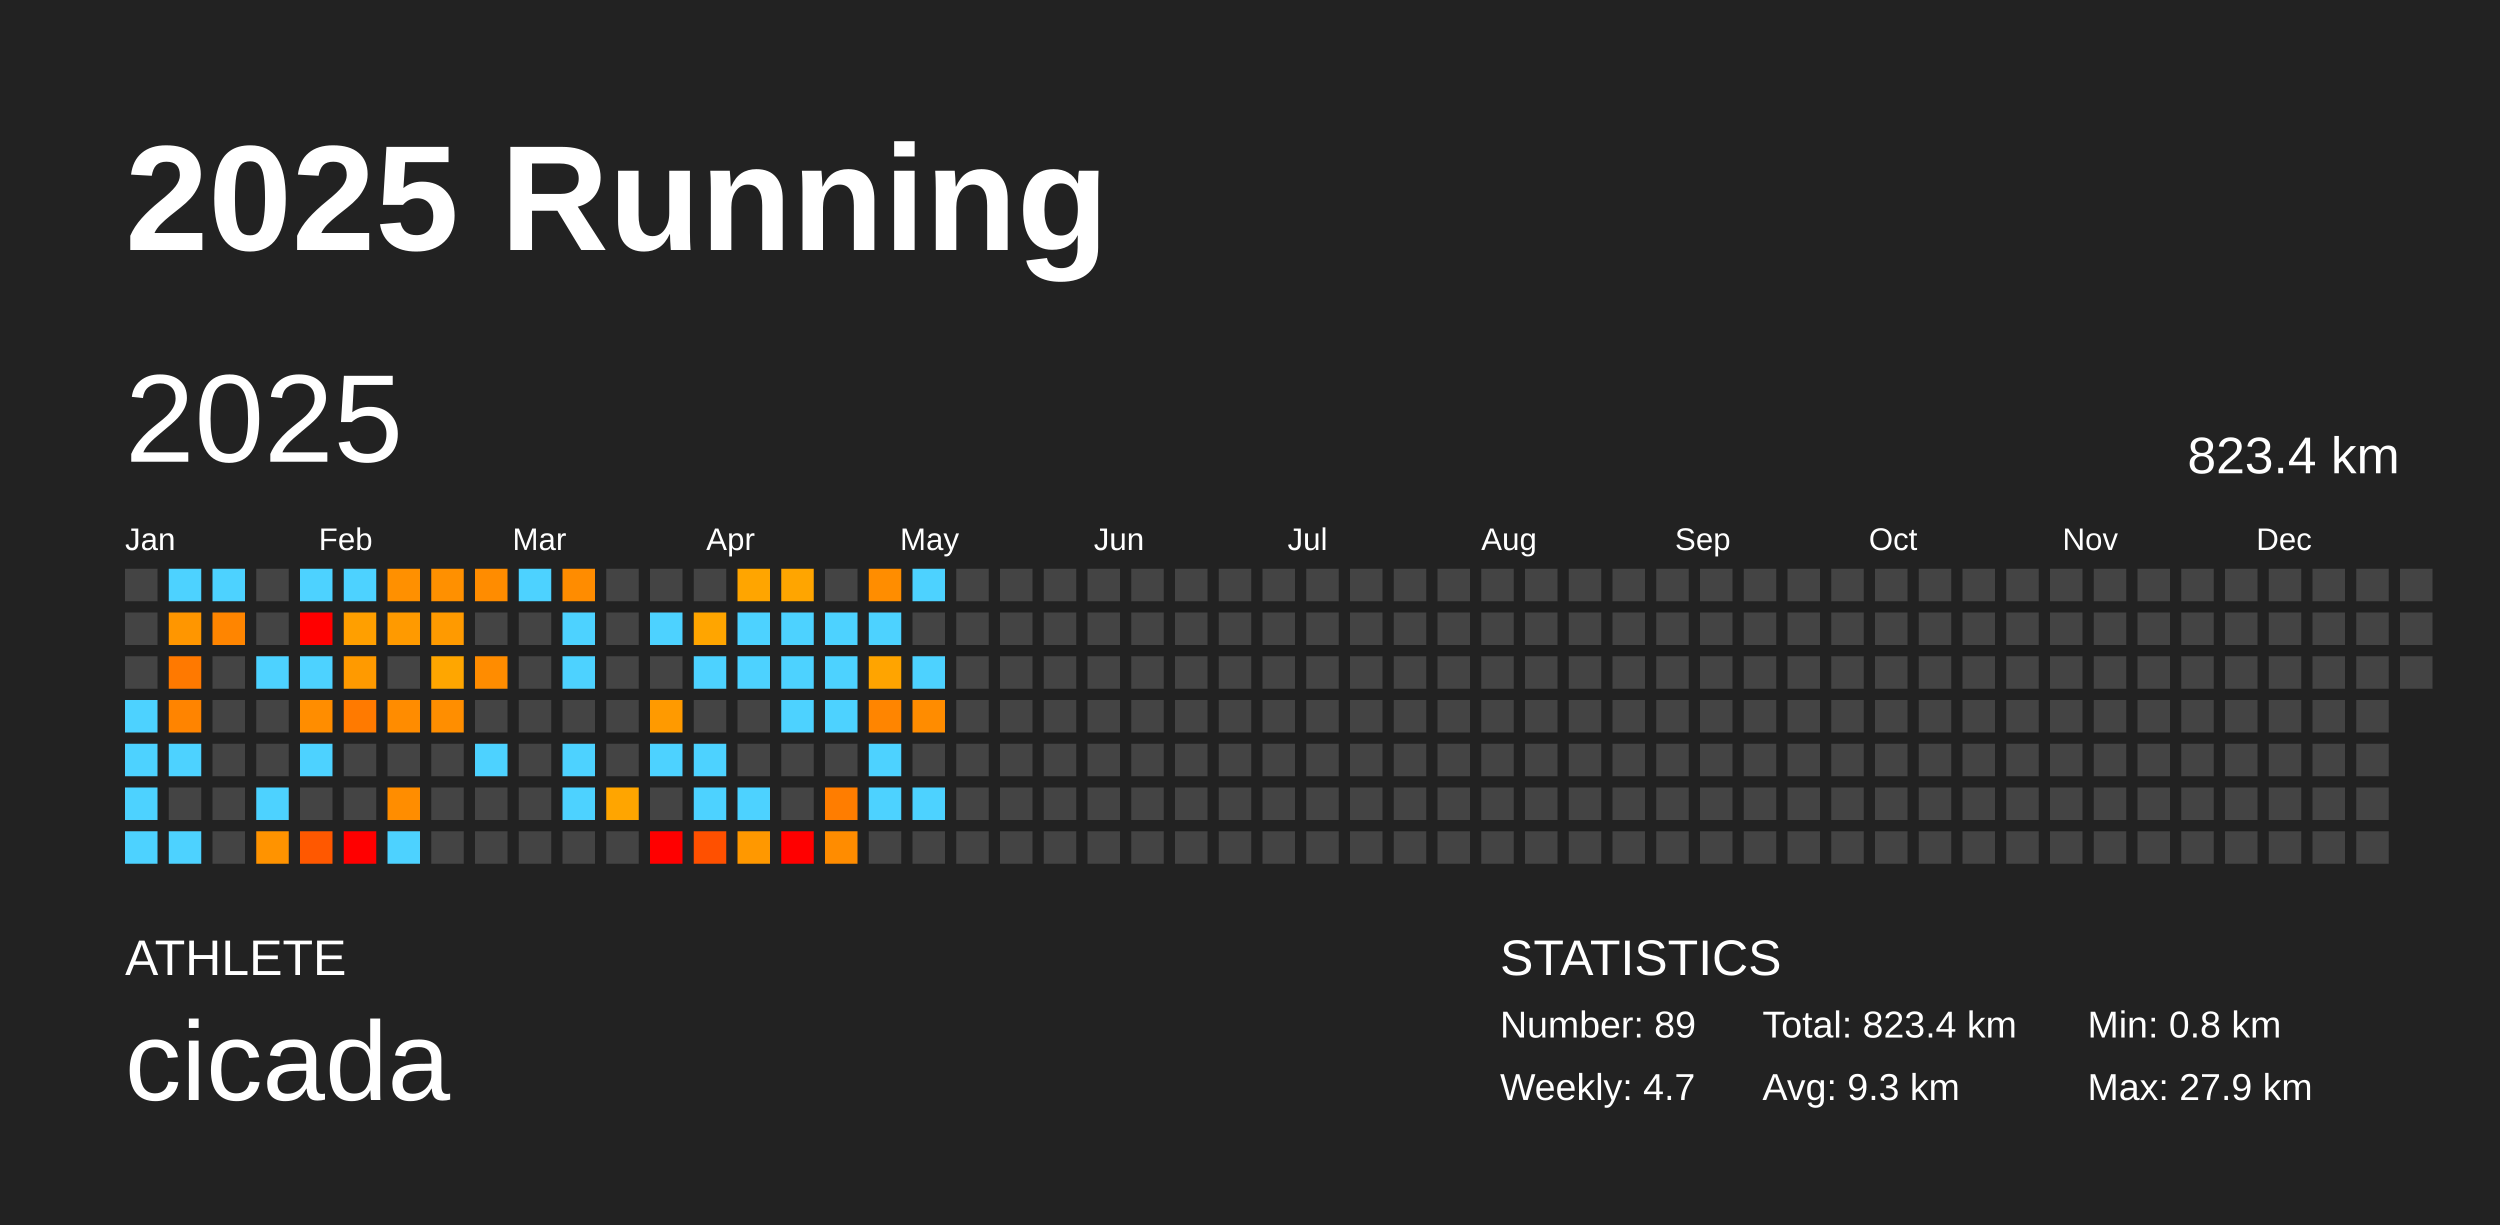
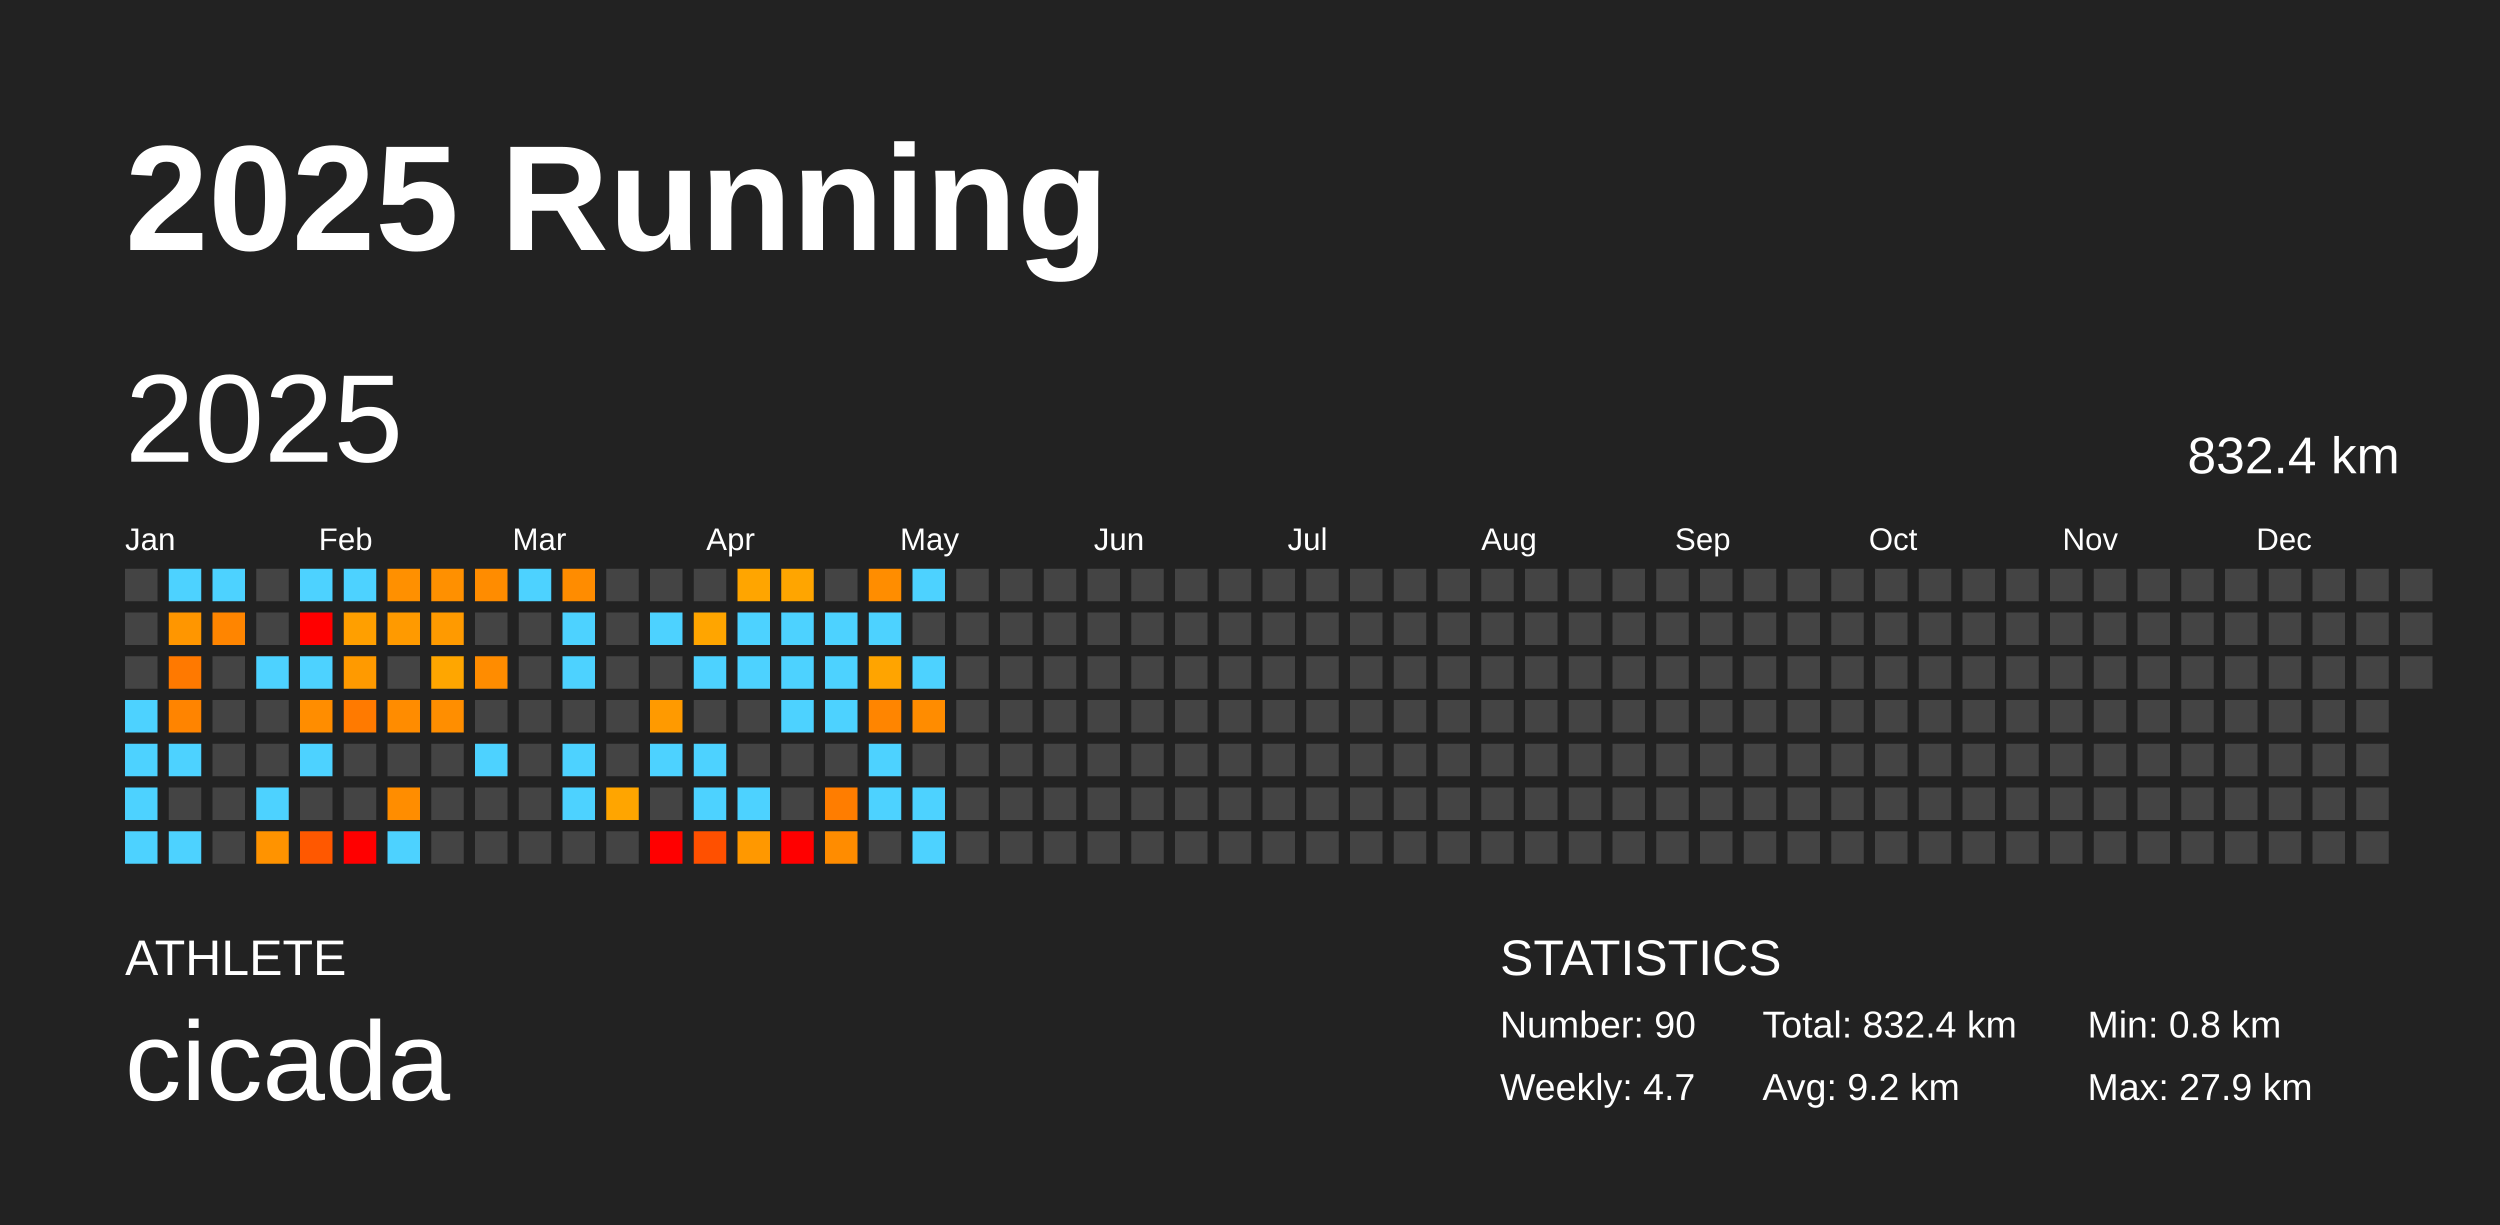
<svg xmlns="http://www.w3.org/2000/svg" baseProfile="full" height="98mm" version="1.1" viewBox="0,0,200,98" width="200mm">
  <defs />
  <rect fill="#222222" height="98" width="200" x="0" y="0" />
  <text fill="#FFFFFF" style="font-size:12px; font-family:Arial; font-weight:bold;" x="10" y="20">2025 Running</text>
  <text fill="#FFFFFF" style="font-size:4px; font-family:Arial" x="10" y="78">ATHLETE</text>
  <text fill="#FFFFFF" style="font-size:9px; font-family:Arial" x="10" y="88">cicada</text>
  <text fill="#FFFFFF" style="font-size:4px; font-family:Arial" x="120" y="78">STATISTICS</text>
-   <text fill="#FFFFFF" style="font-size:3px; font-family:Arial" x="120" y="83">Number: 89</text>
+   <text fill="#FFFFFF" style="font-size:3px; font-family:Arial" x="120" y="83">Number: 90</text>
  <text fill="#FFFFFF" style="font-size:3px; font-family:Arial" x="120" y="88">Weekly: 4.7</text>
-   <text fill="#FFFFFF" style="font-size:3px; font-family:Arial" x="141" y="83">Total: 823.4 km</text>
-   <text fill="#FFFFFF" style="font-size:3px; font-family:Arial" x="141" y="88">Avg: 9.3 km</text>
+   <text fill="#FFFFFF" style="font-size:3px; font-family:Arial" x="141" y="83">Total: 832.4 km</text>
+   <text fill="#FFFFFF" style="font-size:3px; font-family:Arial" x="141" y="88">Avg: 9.2 km</text>
  <text fill="#FFFFFF" style="font-size:3px; font-family:Arial" x="167" y="83">Min: 0.8 km</text>
  <text fill="#FFFFFF" style="font-size:3px; font-family:Arial" x="167" y="88">Max: 27.9 km</text>
  <text dominant-baseline="hanging" fill="#FFFFFF" style="font-size:10.0px; font-family:Arial;" x="10" y="30">2025</text>
-   <text dominant-baseline="hanging" fill="#FFFFFF" style="font-size:4.125px; font-family:Arial;" x="175" y="35">823.4 km</text>
+   <text dominant-baseline="hanging" fill="#FFFFFF" style="font-size:4.125px; font-family:Arial;" x="175" y="35">832.4 km</text>
  <text fill="#FFFFFF" style="font-size:2.5px; font-family:Arial" x="10.0" y="44">Jan</text>
  <text fill="#FFFFFF" style="font-size:2.5px; font-family:Arial" x="25.5" y="44">Feb</text>
  <text fill="#FFFFFF" style="font-size:2.5px; font-family:Arial" x="41.0" y="44">Mar</text>
  <text fill="#FFFFFF" style="font-size:2.5px; font-family:Arial" x="56.5" y="44">Apr</text>
  <text fill="#FFFFFF" style="font-size:2.5px; font-family:Arial" x="72.0" y="44">May</text>
  <text fill="#FFFFFF" style="font-size:2.5px; font-family:Arial" x="87.5" y="44">Jun</text>
  <text fill="#FFFFFF" style="font-size:2.5px; font-family:Arial" x="103.0" y="44">Jul</text>
  <text fill="#FFFFFF" style="font-size:2.5px; font-family:Arial" x="118.5" y="44">Aug</text>
  <text fill="#FFFFFF" style="font-size:2.5px; font-family:Arial" x="134.0" y="44">Sep</text>
  <text fill="#FFFFFF" style="font-size:2.5px; font-family:Arial" x="149.5" y="44">Oct</text>
  <text fill="#FFFFFF" style="font-size:2.5px; font-family:Arial" x="165.0" y="44">Nov</text>
  <text fill="#FFFFFF" style="font-size:2.5px; font-family:Arial" x="180.5" y="44">Dec</text>
  <rect fill="#444444" height="2.6" width="2.6" x="10.0" y="45.5" />
  <rect fill="#444444" height="2.6" width="2.6" x="10.0" y="49.0" />
  <rect fill="#444444" height="2.6" width="2.6" x="10.0" y="52.5" />
  <rect fill="#4dd2ff" height="2.6" width="2.6" x="10.0" y="56.0" />
  <rect fill="#4dd2ff" height="2.6" width="2.6" x="10.0" y="59.5" />
  <rect fill="#4dd2ff" height="2.6" width="2.6" x="10.0" y="63.0" />
  <rect fill="#4dd2ff" height="2.6" width="2.6" x="10.0" y="66.5" />
  <rect fill="#4dd2ff" height="2.6" width="2.6" x="13.5" y="45.5" />
  <rect fill="#ff9600" height="2.6" width="2.6" x="13.5" y="49.0" />
  <rect fill="#ff7900" height="2.6" width="2.6" x="13.5" y="52.5" />
  <rect fill="#ff8400" height="2.6" width="2.6" x="13.5" y="56.0" />
  <rect fill="#4dd2ff" height="2.6" width="2.6" x="13.5" y="59.5" />
  <rect fill="#444444" height="2.6" width="2.6" x="13.5" y="63.0" />
  <rect fill="#4dd2ff" height="2.6" width="2.6" x="13.5" y="66.5" />
  <rect fill="#4dd2ff" height="2.6" width="2.6" x="17.0" y="45.5" />
  <rect fill="#ff8500" height="2.6" width="2.6" x="17.0" y="49.0" />
  <rect fill="#444444" height="2.6" width="2.6" x="17.0" y="52.5" />
  <rect fill="#444444" height="2.6" width="2.6" x="17.0" y="56.0" />
  <rect fill="#444444" height="2.6" width="2.6" x="17.0" y="59.5" />
  <rect fill="#444444" height="2.6" width="2.6" x="17.0" y="63.0" />
  <rect fill="#444444" height="2.6" width="2.6" x="17.0" y="66.5" />
  <rect fill="#444444" height="2.6" width="2.6" x="20.5" y="45.5" />
  <rect fill="#444444" height="2.6" width="2.6" x="20.5" y="49.0" />
  <rect fill="#4dd2ff" height="2.6" width="2.6" x="20.5" y="52.5" />
  <rect fill="#444444" height="2.6" width="2.6" x="20.5" y="56.0" />
  <rect fill="#444444" height="2.6" width="2.6" x="20.5" y="59.5" />
  <rect fill="#4dd2ff" height="2.6" width="2.6" x="20.5" y="63.0" />
  <rect fill="#ff9300" height="2.6" width="2.6" x="20.5" y="66.5" />
  <rect fill="#4dd2ff" height="2.6" width="2.6" x="24.0" y="45.5" />
  <rect fill="red" height="2.6" width="2.6" x="24.0" y="49.0" />
  <rect fill="#4dd2ff" height="2.6" width="2.6" x="24.0" y="52.5" />
  <rect fill="#ff8d00" height="2.6" width="2.6" x="24.0" y="56.0" />
  <rect fill="#4dd2ff" height="2.6" width="2.6" x="24.0" y="59.5" />
  <rect fill="#444444" height="2.6" width="2.6" x="24.0" y="63.0" />
  <rect fill="#ff5800" height="2.6" width="2.6" x="24.0" y="66.5" />
  <rect fill="#4dd2ff" height="2.6" width="2.6" x="27.5" y="45.5" />
  <rect fill="#ff9f00" height="2.6" width="2.6" x="27.5" y="49.0" />
  <rect fill="#ff9a00" height="2.6" width="2.6" x="27.5" y="52.5" />
  <rect fill="#ff7a00" height="2.6" width="2.6" x="27.5" y="56.0" />
  <rect fill="#444444" height="2.6" width="2.6" x="27.5" y="59.5" />
  <rect fill="#444444" height="2.6" width="2.6" x="27.5" y="63.0" />
  <rect fill="red" height="2.6" width="2.6" x="27.5" y="66.5" />
  <rect fill="#ff9000" height="2.6" width="2.6" x="31.0" y="45.5" />
  <rect fill="#ff9a00" height="2.6" width="2.6" x="31.0" y="49.0" />
  <rect fill="#444444" height="2.6" width="2.6" x="31.0" y="52.5" />
  <rect fill="#ff8c00" height="2.6" width="2.6" x="31.0" y="56.0" />
  <rect fill="#444444" height="2.6" width="2.6" x="31.0" y="59.5" />
  <rect fill="#ff8d00" height="2.6" width="2.6" x="31.0" y="63.0" />
  <rect fill="#4dd2ff" height="2.6" width="2.6" x="31.0" y="66.5" />
  <rect fill="#ff9000" height="2.6" width="2.6" x="34.5" y="45.5" />
  <rect fill="#ff9a00" height="2.6" width="2.6" x="34.5" y="49.0" />
  <rect fill="#ffa600" height="2.6" width="2.6" x="34.5" y="52.5" />
  <rect fill="#ff8e00" height="2.6" width="2.6" x="34.5" y="56.0" />
  <rect fill="#444444" height="2.6" width="2.6" x="34.5" y="59.5" />
  <rect fill="#444444" height="2.6" width="2.6" x="34.5" y="63.0" />
  <rect fill="#444444" height="2.6" width="2.6" x="34.5" y="66.5" />
  <rect fill="#ff8c00" height="2.6" width="2.6" x="38.0" y="45.5" />
  <rect fill="#444444" height="2.6" width="2.6" x="38.0" y="49.0" />
  <rect fill="#ff8c00" height="2.6" width="2.6" x="38.0" y="52.5" />
  <rect fill="#444444" height="2.6" width="2.6" x="38.0" y="56.0" />
  <rect fill="#4dd2ff" height="2.6" width="2.6" x="38.0" y="59.5" />
  <rect fill="#444444" height="2.6" width="2.6" x="38.0" y="63.0" />
  <rect fill="#444444" height="2.6" width="2.6" x="38.0" y="66.5" />
  <rect fill="#4dd2ff" height="2.6" width="2.6" x="41.5" y="45.5" />
  <rect fill="#444444" height="2.6" width="2.6" x="41.5" y="49.0" />
  <rect fill="#444444" height="2.6" width="2.6" x="41.5" y="52.5" />
  <rect fill="#444444" height="2.6" width="2.6" x="41.5" y="56.0" />
  <rect fill="#444444" height="2.6" width="2.6" x="41.5" y="59.5" />
  <rect fill="#444444" height="2.6" width="2.6" x="41.5" y="63.0" />
  <rect fill="#444444" height="2.6" width="2.6" x="41.5" y="66.5" />
  <rect fill="#ff8c00" height="2.6" width="2.6" x="45.0" y="45.5" />
  <rect fill="#4dd2ff" height="2.6" width="2.6" x="45.0" y="49.0" />
  <rect fill="#4dd2ff" height="2.6" width="2.6" x="45.0" y="52.5" />
  <rect fill="#444444" height="2.6" width="2.6" x="45.0" y="56.0" />
  <rect fill="#4dd2ff" height="2.6" width="2.6" x="45.0" y="59.5" />
  <rect fill="#4dd2ff" height="2.6" width="2.6" x="45.0" y="63.0" />
  <rect fill="#444444" height="2.6" width="2.6" x="45.0" y="66.5" />
  <rect fill="#444444" height="2.6" width="2.6" x="48.5" y="45.5" />
  <rect fill="#444444" height="2.6" width="2.6" x="48.5" y="49.0" />
  <rect fill="#444444" height="2.6" width="2.6" x="48.5" y="52.5" />
  <rect fill="#444444" height="2.6" width="2.6" x="48.5" y="56.0" />
  <rect fill="#444444" height="2.6" width="2.6" x="48.5" y="59.5" />
  <rect fill="#ffa500" height="2.6" width="2.6" x="48.5" y="63.0" />
  <rect fill="#444444" height="2.6" width="2.6" x="48.5" y="66.5" />
  <rect fill="#444444" height="2.6" width="2.6" x="52.0" y="45.5" />
  <rect fill="#4dd2ff" height="2.6" width="2.6" x="52.0" y="49.0" />
  <rect fill="#444444" height="2.6" width="2.6" x="52.0" y="52.5" />
  <rect fill="#ff9a00" height="2.6" width="2.6" x="52.0" y="56.0" />
  <rect fill="#4dd2ff" height="2.6" width="2.6" x="52.0" y="59.5" />
  <rect fill="#444444" height="2.6" width="2.6" x="52.0" y="63.0" />
  <rect fill="red" height="2.6" width="2.6" x="52.0" y="66.5" />
  <rect fill="#444444" height="2.6" width="2.6" x="55.5" y="45.5" />
  <rect fill="#ffa500" height="2.6" width="2.6" x="55.5" y="49.0" />
  <rect fill="#4dd2ff" height="2.6" width="2.6" x="55.5" y="52.5" />
  <rect fill="#444444" height="2.6" width="2.6" x="55.5" y="56.0" />
  <rect fill="#4dd2ff" height="2.6" width="2.6" x="55.5" y="59.5" />
  <rect fill="#4dd2ff" height="2.6" width="2.6" x="55.5" y="63.0" />
  <rect fill="#ff5000" height="2.6" width="2.6" x="55.5" y="66.5" />
  <rect fill="#ffa500" height="2.6" width="2.6" x="59.0" y="45.5" />
  <rect fill="#4dd2ff" height="2.6" width="2.6" x="59.0" y="49.0" />
  <rect fill="#4dd2ff" height="2.6" width="2.6" x="59.0" y="52.5" />
  <rect fill="#444444" height="2.6" width="2.6" x="59.0" y="56.0" />
  <rect fill="#444444" height="2.6" width="2.6" x="59.0" y="59.5" />
  <rect fill="#4dd2ff" height="2.6" width="2.6" x="59.0" y="63.0" />
  <rect fill="#ff9800" height="2.6" width="2.6" x="59.0" y="66.5" />
  <rect fill="#ffa500" height="2.6" width="2.6" x="62.5" y="45.5" />
  <rect fill="#4dd2ff" height="2.6" width="2.6" x="62.5" y="49.0" />
  <rect fill="#4dd2ff" height="2.6" width="2.6" x="62.5" y="52.5" />
  <rect fill="#4dd2ff" height="2.6" width="2.6" x="62.5" y="56.0" />
  <rect fill="#444444" height="2.6" width="2.6" x="62.5" y="59.5" />
  <rect fill="#444444" height="2.6" width="2.6" x="62.5" y="63.0" />
  <rect fill="red" height="2.6" width="2.6" x="62.5" y="66.5" />
  <rect fill="#444444" height="2.6" width="2.6" x="66.0" y="45.5" />
  <rect fill="#4dd2ff" height="2.6" width="2.6" x="66.0" y="49.0" />
  <rect fill="#4dd2ff" height="2.6" width="2.6" x="66.0" y="52.5" />
  <rect fill="#4dd2ff" height="2.6" width="2.6" x="66.0" y="56.0" />
  <rect fill="#444444" height="2.6" width="2.6" x="66.0" y="59.5" />
  <rect fill="#ff7d00" height="2.6" width="2.6" x="66.0" y="63.0" />
  <rect fill="#ff8c00" height="2.6" width="2.6" x="66.0" y="66.5" />
  <rect fill="#ff8d00" height="2.6" width="2.6" x="69.5" y="45.5" />
  <rect fill="#4dd2ff" height="2.6" width="2.6" x="69.5" y="49.0" />
  <rect fill="#ffa400" height="2.6" width="2.6" x="69.5" y="52.5" />
  <rect fill="#ff8500" height="2.6" width="2.6" x="69.5" y="56.0" />
  <rect fill="#4dd2ff" height="2.6" width="2.6" x="69.5" y="59.5" />
  <rect fill="#4dd2ff" height="2.6" width="2.6" x="69.5" y="63.0" />
  <rect fill="#444444" height="2.6" width="2.6" x="69.5" y="66.5" />
  <rect fill="#4dd2ff" height="2.6" width="2.6" x="73.0" y="45.5" />
  <rect fill="#444444" height="2.6" width="2.6" x="73.0" y="49.0" />
  <rect fill="#4dd2ff" height="2.6" width="2.6" x="73.0" y="52.5" />
  <rect fill="#ff8c00" height="2.6" width="2.6" x="73.0" y="56.0" />
  <rect fill="#444444" height="2.6" width="2.6" x="73.0" y="59.5" />
  <rect fill="#4dd2ff" height="2.6" width="2.6" x="73.0" y="63.0" />
-   <rect fill="#444444" height="2.6" width="2.6" x="73.0" y="66.5" />
+   <rect fill="#4dd2ff" height="2.6" width="2.6" x="73.0" y="66.5" />
  <rect fill="#444444" height="2.6" width="2.6" x="76.5" y="45.5" />
  <rect fill="#444444" height="2.6" width="2.6" x="76.5" y="49.0" />
  <rect fill="#444444" height="2.6" width="2.6" x="76.5" y="52.5" />
  <rect fill="#444444" height="2.6" width="2.6" x="76.5" y="56.0" />
  <rect fill="#444444" height="2.6" width="2.6" x="76.5" y="59.5" />
  <rect fill="#444444" height="2.6" width="2.6" x="76.5" y="63.0" />
  <rect fill="#444444" height="2.6" width="2.6" x="76.5" y="66.5" />
  <rect fill="#444444" height="2.6" width="2.6" x="80.0" y="45.5" />
  <rect fill="#444444" height="2.6" width="2.6" x="80.0" y="49.0" />
  <rect fill="#444444" height="2.6" width="2.6" x="80.0" y="52.5" />
  <rect fill="#444444" height="2.6" width="2.6" x="80.0" y="56.0" />
  <rect fill="#444444" height="2.6" width="2.6" x="80.0" y="59.5" />
  <rect fill="#444444" height="2.6" width="2.6" x="80.0" y="63.0" />
  <rect fill="#444444" height="2.6" width="2.6" x="80.0" y="66.5" />
  <rect fill="#444444" height="2.6" width="2.6" x="83.5" y="45.5" />
  <rect fill="#444444" height="2.6" width="2.6" x="83.5" y="49.0" />
  <rect fill="#444444" height="2.6" width="2.6" x="83.5" y="52.5" />
  <rect fill="#444444" height="2.6" width="2.6" x="83.5" y="56.0" />
  <rect fill="#444444" height="2.6" width="2.6" x="83.5" y="59.5" />
  <rect fill="#444444" height="2.6" width="2.6" x="83.5" y="63.0" />
  <rect fill="#444444" height="2.6" width="2.6" x="83.5" y="66.5" />
  <rect fill="#444444" height="2.6" width="2.6" x="87.0" y="45.5" />
  <rect fill="#444444" height="2.6" width="2.6" x="87.0" y="49.0" />
  <rect fill="#444444" height="2.6" width="2.6" x="87.0" y="52.5" />
  <rect fill="#444444" height="2.6" width="2.6" x="87.0" y="56.0" />
  <rect fill="#444444" height="2.6" width="2.6" x="87.0" y="59.5" />
  <rect fill="#444444" height="2.6" width="2.6" x="87.0" y="63.0" />
  <rect fill="#444444" height="2.6" width="2.6" x="87.0" y="66.5" />
  <rect fill="#444444" height="2.6" width="2.6" x="90.5" y="45.5" />
  <rect fill="#444444" height="2.6" width="2.6" x="90.5" y="49.0" />
  <rect fill="#444444" height="2.6" width="2.6" x="90.5" y="52.5" />
  <rect fill="#444444" height="2.6" width="2.6" x="90.5" y="56.0" />
  <rect fill="#444444" height="2.6" width="2.6" x="90.5" y="59.5" />
  <rect fill="#444444" height="2.6" width="2.6" x="90.5" y="63.0" />
  <rect fill="#444444" height="2.6" width="2.6" x="90.5" y="66.5" />
  <rect fill="#444444" height="2.6" width="2.6" x="94.0" y="45.5" />
  <rect fill="#444444" height="2.6" width="2.6" x="94.0" y="49.0" />
  <rect fill="#444444" height="2.6" width="2.6" x="94.0" y="52.5" />
  <rect fill="#444444" height="2.6" width="2.6" x="94.0" y="56.0" />
  <rect fill="#444444" height="2.6" width="2.6" x="94.0" y="59.5" />
  <rect fill="#444444" height="2.6" width="2.6" x="94.0" y="63.0" />
  <rect fill="#444444" height="2.6" width="2.6" x="94.0" y="66.5" />
  <rect fill="#444444" height="2.6" width="2.6" x="97.5" y="45.5" />
  <rect fill="#444444" height="2.6" width="2.6" x="97.5" y="49.0" />
  <rect fill="#444444" height="2.6" width="2.6" x="97.5" y="52.5" />
  <rect fill="#444444" height="2.6" width="2.6" x="97.5" y="56.0" />
  <rect fill="#444444" height="2.6" width="2.6" x="97.5" y="59.5" />
  <rect fill="#444444" height="2.6" width="2.6" x="97.5" y="63.0" />
  <rect fill="#444444" height="2.6" width="2.6" x="97.5" y="66.5" />
  <rect fill="#444444" height="2.6" width="2.6" x="101.0" y="45.5" />
  <rect fill="#444444" height="2.6" width="2.6" x="101.0" y="49.0" />
  <rect fill="#444444" height="2.6" width="2.6" x="101.0" y="52.5" />
  <rect fill="#444444" height="2.6" width="2.6" x="101.0" y="56.0" />
  <rect fill="#444444" height="2.6" width="2.6" x="101.0" y="59.5" />
  <rect fill="#444444" height="2.6" width="2.6" x="101.0" y="63.0" />
  <rect fill="#444444" height="2.6" width="2.6" x="101.0" y="66.5" />
  <rect fill="#444444" height="2.6" width="2.6" x="104.5" y="45.5" />
  <rect fill="#444444" height="2.6" width="2.6" x="104.5" y="49.0" />
  <rect fill="#444444" height="2.6" width="2.6" x="104.5" y="52.5" />
  <rect fill="#444444" height="2.6" width="2.6" x="104.5" y="56.0" />
  <rect fill="#444444" height="2.6" width="2.6" x="104.5" y="59.5" />
  <rect fill="#444444" height="2.6" width="2.6" x="104.5" y="63.0" />
  <rect fill="#444444" height="2.6" width="2.6" x="104.5" y="66.5" />
  <rect fill="#444444" height="2.6" width="2.6" x="108.0" y="45.5" />
  <rect fill="#444444" height="2.6" width="2.6" x="108.0" y="49.0" />
  <rect fill="#444444" height="2.6" width="2.6" x="108.0" y="52.5" />
  <rect fill="#444444" height="2.6" width="2.6" x="108.0" y="56.0" />
  <rect fill="#444444" height="2.6" width="2.6" x="108.0" y="59.5" />
  <rect fill="#444444" height="2.6" width="2.6" x="108.0" y="63.0" />
  <rect fill="#444444" height="2.6" width="2.6" x="108.0" y="66.5" />
  <rect fill="#444444" height="2.6" width="2.6" x="111.5" y="45.5" />
  <rect fill="#444444" height="2.6" width="2.6" x="111.5" y="49.0" />
  <rect fill="#444444" height="2.6" width="2.6" x="111.5" y="52.5" />
  <rect fill="#444444" height="2.6" width="2.6" x="111.5" y="56.0" />
  <rect fill="#444444" height="2.6" width="2.6" x="111.5" y="59.5" />
  <rect fill="#444444" height="2.6" width="2.6" x="111.5" y="63.0" />
  <rect fill="#444444" height="2.6" width="2.6" x="111.5" y="66.5" />
  <rect fill="#444444" height="2.6" width="2.6" x="115.0" y="45.5" />
  <rect fill="#444444" height="2.6" width="2.6" x="115.0" y="49.0" />
  <rect fill="#444444" height="2.6" width="2.6" x="115.0" y="52.5" />
  <rect fill="#444444" height="2.6" width="2.6" x="115.0" y="56.0" />
  <rect fill="#444444" height="2.6" width="2.6" x="115.0" y="59.5" />
  <rect fill="#444444" height="2.6" width="2.6" x="115.0" y="63.0" />
  <rect fill="#444444" height="2.6" width="2.6" x="115.0" y="66.5" />
  <rect fill="#444444" height="2.6" width="2.6" x="118.5" y="45.5" />
  <rect fill="#444444" height="2.6" width="2.6" x="118.5" y="49.0" />
  <rect fill="#444444" height="2.6" width="2.6" x="118.5" y="52.5" />
  <rect fill="#444444" height="2.6" width="2.6" x="118.5" y="56.0" />
  <rect fill="#444444" height="2.6" width="2.6" x="118.5" y="59.5" />
  <rect fill="#444444" height="2.6" width="2.6" x="118.5" y="63.0" />
  <rect fill="#444444" height="2.6" width="2.6" x="118.5" y="66.5" />
  <rect fill="#444444" height="2.6" width="2.6" x="122.0" y="45.5" />
  <rect fill="#444444" height="2.6" width="2.6" x="122.0" y="49.0" />
  <rect fill="#444444" height="2.6" width="2.6" x="122.0" y="52.5" />
  <rect fill="#444444" height="2.6" width="2.6" x="122.0" y="56.0" />
  <rect fill="#444444" height="2.6" width="2.6" x="122.0" y="59.5" />
  <rect fill="#444444" height="2.6" width="2.6" x="122.0" y="63.0" />
  <rect fill="#444444" height="2.6" width="2.6" x="122.0" y="66.5" />
  <rect fill="#444444" height="2.6" width="2.6" x="125.5" y="45.5" />
  <rect fill="#444444" height="2.6" width="2.6" x="125.5" y="49.0" />
  <rect fill="#444444" height="2.6" width="2.6" x="125.5" y="52.5" />
  <rect fill="#444444" height="2.6" width="2.6" x="125.5" y="56.0" />
  <rect fill="#444444" height="2.6" width="2.6" x="125.5" y="59.5" />
  <rect fill="#444444" height="2.6" width="2.6" x="125.5" y="63.0" />
  <rect fill="#444444" height="2.6" width="2.6" x="125.5" y="66.5" />
  <rect fill="#444444" height="2.6" width="2.6" x="129.0" y="45.5" />
  <rect fill="#444444" height="2.6" width="2.6" x="129.0" y="49.0" />
  <rect fill="#444444" height="2.6" width="2.6" x="129.0" y="52.5" />
  <rect fill="#444444" height="2.6" width="2.6" x="129.0" y="56.0" />
  <rect fill="#444444" height="2.6" width="2.6" x="129.0" y="59.5" />
  <rect fill="#444444" height="2.6" width="2.6" x="129.0" y="63.0" />
  <rect fill="#444444" height="2.6" width="2.6" x="129.0" y="66.5" />
  <rect fill="#444444" height="2.6" width="2.6" x="132.5" y="45.5" />
  <rect fill="#444444" height="2.6" width="2.6" x="132.5" y="49.0" />
  <rect fill="#444444" height="2.6" width="2.6" x="132.5" y="52.5" />
  <rect fill="#444444" height="2.6" width="2.6" x="132.5" y="56.0" />
  <rect fill="#444444" height="2.6" width="2.6" x="132.5" y="59.5" />
  <rect fill="#444444" height="2.6" width="2.6" x="132.5" y="63.0" />
  <rect fill="#444444" height="2.6" width="2.6" x="132.5" y="66.5" />
  <rect fill="#444444" height="2.6" width="2.6" x="136.0" y="45.5" />
  <rect fill="#444444" height="2.6" width="2.6" x="136.0" y="49.0" />
  <rect fill="#444444" height="2.6" width="2.6" x="136.0" y="52.5" />
  <rect fill="#444444" height="2.6" width="2.6" x="136.0" y="56.0" />
  <rect fill="#444444" height="2.6" width="2.6" x="136.0" y="59.5" />
  <rect fill="#444444" height="2.6" width="2.6" x="136.0" y="63.0" />
  <rect fill="#444444" height="2.6" width="2.6" x="136.0" y="66.5" />
  <rect fill="#444444" height="2.6" width="2.6" x="139.5" y="45.5" />
  <rect fill="#444444" height="2.6" width="2.6" x="139.5" y="49.0" />
  <rect fill="#444444" height="2.6" width="2.6" x="139.5" y="52.5" />
  <rect fill="#444444" height="2.6" width="2.6" x="139.5" y="56.0" />
  <rect fill="#444444" height="2.6" width="2.6" x="139.5" y="59.5" />
  <rect fill="#444444" height="2.6" width="2.6" x="139.5" y="63.0" />
  <rect fill="#444444" height="2.6" width="2.6" x="139.5" y="66.5" />
  <rect fill="#444444" height="2.6" width="2.6" x="143.0" y="45.5" />
  <rect fill="#444444" height="2.6" width="2.6" x="143.0" y="49.0" />
  <rect fill="#444444" height="2.6" width="2.6" x="143.0" y="52.5" />
  <rect fill="#444444" height="2.6" width="2.6" x="143.0" y="56.0" />
  <rect fill="#444444" height="2.6" width="2.6" x="143.0" y="59.5" />
  <rect fill="#444444" height="2.6" width="2.6" x="143.0" y="63.0" />
  <rect fill="#444444" height="2.6" width="2.6" x="143.0" y="66.5" />
  <rect fill="#444444" height="2.6" width="2.6" x="146.5" y="45.5" />
  <rect fill="#444444" height="2.6" width="2.6" x="146.5" y="49.0" />
  <rect fill="#444444" height="2.6" width="2.6" x="146.5" y="52.5" />
  <rect fill="#444444" height="2.6" width="2.6" x="146.5" y="56.0" />
  <rect fill="#444444" height="2.6" width="2.6" x="146.5" y="59.5" />
  <rect fill="#444444" height="2.6" width="2.6" x="146.5" y="63.0" />
  <rect fill="#444444" height="2.6" width="2.6" x="146.5" y="66.5" />
  <rect fill="#444444" height="2.6" width="2.6" x="150.0" y="45.5" />
  <rect fill="#444444" height="2.6" width="2.6" x="150.0" y="49.0" />
  <rect fill="#444444" height="2.6" width="2.6" x="150.0" y="52.5" />
  <rect fill="#444444" height="2.6" width="2.6" x="150.0" y="56.0" />
  <rect fill="#444444" height="2.6" width="2.6" x="150.0" y="59.5" />
  <rect fill="#444444" height="2.6" width="2.6" x="150.0" y="63.0" />
  <rect fill="#444444" height="2.6" width="2.6" x="150.0" y="66.5" />
  <rect fill="#444444" height="2.6" width="2.6" x="153.5" y="45.5" />
  <rect fill="#444444" height="2.6" width="2.6" x="153.5" y="49.0" />
  <rect fill="#444444" height="2.6" width="2.6" x="153.5" y="52.5" />
  <rect fill="#444444" height="2.6" width="2.6" x="153.5" y="56.0" />
  <rect fill="#444444" height="2.6" width="2.6" x="153.5" y="59.5" />
  <rect fill="#444444" height="2.6" width="2.6" x="153.5" y="63.0" />
  <rect fill="#444444" height="2.6" width="2.6" x="153.5" y="66.5" />
  <rect fill="#444444" height="2.6" width="2.6" x="157.0" y="45.5" />
  <rect fill="#444444" height="2.6" width="2.6" x="157.0" y="49.0" />
  <rect fill="#444444" height="2.6" width="2.6" x="157.0" y="52.5" />
  <rect fill="#444444" height="2.6" width="2.6" x="157.0" y="56.0" />
  <rect fill="#444444" height="2.6" width="2.6" x="157.0" y="59.5" />
  <rect fill="#444444" height="2.6" width="2.6" x="157.0" y="63.0" />
  <rect fill="#444444" height="2.6" width="2.6" x="157.0" y="66.5" />
  <rect fill="#444444" height="2.6" width="2.6" x="160.5" y="45.5" />
  <rect fill="#444444" height="2.6" width="2.6" x="160.5" y="49.0" />
  <rect fill="#444444" height="2.6" width="2.6" x="160.5" y="52.5" />
  <rect fill="#444444" height="2.6" width="2.6" x="160.5" y="56.0" />
  <rect fill="#444444" height="2.6" width="2.6" x="160.5" y="59.5" />
  <rect fill="#444444" height="2.6" width="2.6" x="160.5" y="63.0" />
  <rect fill="#444444" height="2.6" width="2.6" x="160.5" y="66.5" />
  <rect fill="#444444" height="2.6" width="2.6" x="164.0" y="45.5" />
  <rect fill="#444444" height="2.6" width="2.6" x="164.0" y="49.0" />
  <rect fill="#444444" height="2.6" width="2.6" x="164.0" y="52.5" />
  <rect fill="#444444" height="2.6" width="2.6" x="164.0" y="56.0" />
  <rect fill="#444444" height="2.6" width="2.6" x="164.0" y="59.5" />
  <rect fill="#444444" height="2.6" width="2.6" x="164.0" y="63.0" />
  <rect fill="#444444" height="2.6" width="2.6" x="164.0" y="66.5" />
  <rect fill="#444444" height="2.6" width="2.6" x="167.5" y="45.5" />
  <rect fill="#444444" height="2.6" width="2.6" x="167.5" y="49.0" />
  <rect fill="#444444" height="2.6" width="2.6" x="167.5" y="52.5" />
  <rect fill="#444444" height="2.6" width="2.6" x="167.5" y="56.0" />
  <rect fill="#444444" height="2.6" width="2.6" x="167.5" y="59.5" />
  <rect fill="#444444" height="2.6" width="2.6" x="167.5" y="63.0" />
  <rect fill="#444444" height="2.6" width="2.6" x="167.5" y="66.5" />
  <rect fill="#444444" height="2.6" width="2.6" x="171.0" y="45.5" />
  <rect fill="#444444" height="2.6" width="2.6" x="171.0" y="49.0" />
  <rect fill="#444444" height="2.6" width="2.6" x="171.0" y="52.5" />
  <rect fill="#444444" height="2.6" width="2.6" x="171.0" y="56.0" />
  <rect fill="#444444" height="2.6" width="2.6" x="171.0" y="59.5" />
  <rect fill="#444444" height="2.6" width="2.6" x="171.0" y="63.0" />
  <rect fill="#444444" height="2.6" width="2.6" x="171.0" y="66.5" />
  <rect fill="#444444" height="2.6" width="2.6" x="174.5" y="45.5" />
  <rect fill="#444444" height="2.6" width="2.6" x="174.5" y="49.0" />
  <rect fill="#444444" height="2.6" width="2.6" x="174.5" y="52.5" />
  <rect fill="#444444" height="2.6" width="2.6" x="174.5" y="56.0" />
  <rect fill="#444444" height="2.6" width="2.6" x="174.5" y="59.5" />
  <rect fill="#444444" height="2.6" width="2.6" x="174.5" y="63.0" />
  <rect fill="#444444" height="2.6" width="2.6" x="174.5" y="66.5" />
  <rect fill="#444444" height="2.6" width="2.6" x="178.0" y="45.5" />
  <rect fill="#444444" height="2.6" width="2.6" x="178.0" y="49.0" />
  <rect fill="#444444" height="2.6" width="2.6" x="178.0" y="52.5" />
  <rect fill="#444444" height="2.6" width="2.6" x="178.0" y="56.0" />
  <rect fill="#444444" height="2.6" width="2.6" x="178.0" y="59.5" />
  <rect fill="#444444" height="2.6" width="2.6" x="178.0" y="63.0" />
  <rect fill="#444444" height="2.6" width="2.6" x="178.0" y="66.5" />
  <rect fill="#444444" height="2.6" width="2.6" x="181.5" y="45.5" />
  <rect fill="#444444" height="2.6" width="2.6" x="181.5" y="49.0" />
  <rect fill="#444444" height="2.6" width="2.6" x="181.5" y="52.5" />
  <rect fill="#444444" height="2.6" width="2.6" x="181.5" y="56.0" />
  <rect fill="#444444" height="2.6" width="2.6" x="181.5" y="59.5" />
  <rect fill="#444444" height="2.6" width="2.6" x="181.5" y="63.0" />
  <rect fill="#444444" height="2.6" width="2.6" x="181.5" y="66.5" />
  <rect fill="#444444" height="2.6" width="2.6" x="185.0" y="45.5" />
  <rect fill="#444444" height="2.6" width="2.6" x="185.0" y="49.0" />
  <rect fill="#444444" height="2.6" width="2.6" x="185.0" y="52.5" />
  <rect fill="#444444" height="2.6" width="2.6" x="185.0" y="56.0" />
  <rect fill="#444444" height="2.6" width="2.6" x="185.0" y="59.5" />
  <rect fill="#444444" height="2.6" width="2.6" x="185.0" y="63.0" />
  <rect fill="#444444" height="2.6" width="2.6" x="185.0" y="66.5" />
  <rect fill="#444444" height="2.6" width="2.6" x="188.5" y="45.5" />
  <rect fill="#444444" height="2.6" width="2.6" x="188.5" y="49.0" />
  <rect fill="#444444" height="2.6" width="2.6" x="188.5" y="52.5" />
  <rect fill="#444444" height="2.6" width="2.6" x="188.5" y="56.0" />
  <rect fill="#444444" height="2.6" width="2.6" x="188.5" y="59.5" />
  <rect fill="#444444" height="2.6" width="2.6" x="188.5" y="63.0" />
  <rect fill="#444444" height="2.6" width="2.6" x="188.5" y="66.5" />
  <rect fill="#444444" height="2.6" width="2.6" x="192.0" y="45.5" />
  <rect fill="#444444" height="2.6" width="2.6" x="192.0" y="49.0" />
  <rect fill="#444444" height="2.6" width="2.6" x="192.0" y="52.5" />
</svg>
